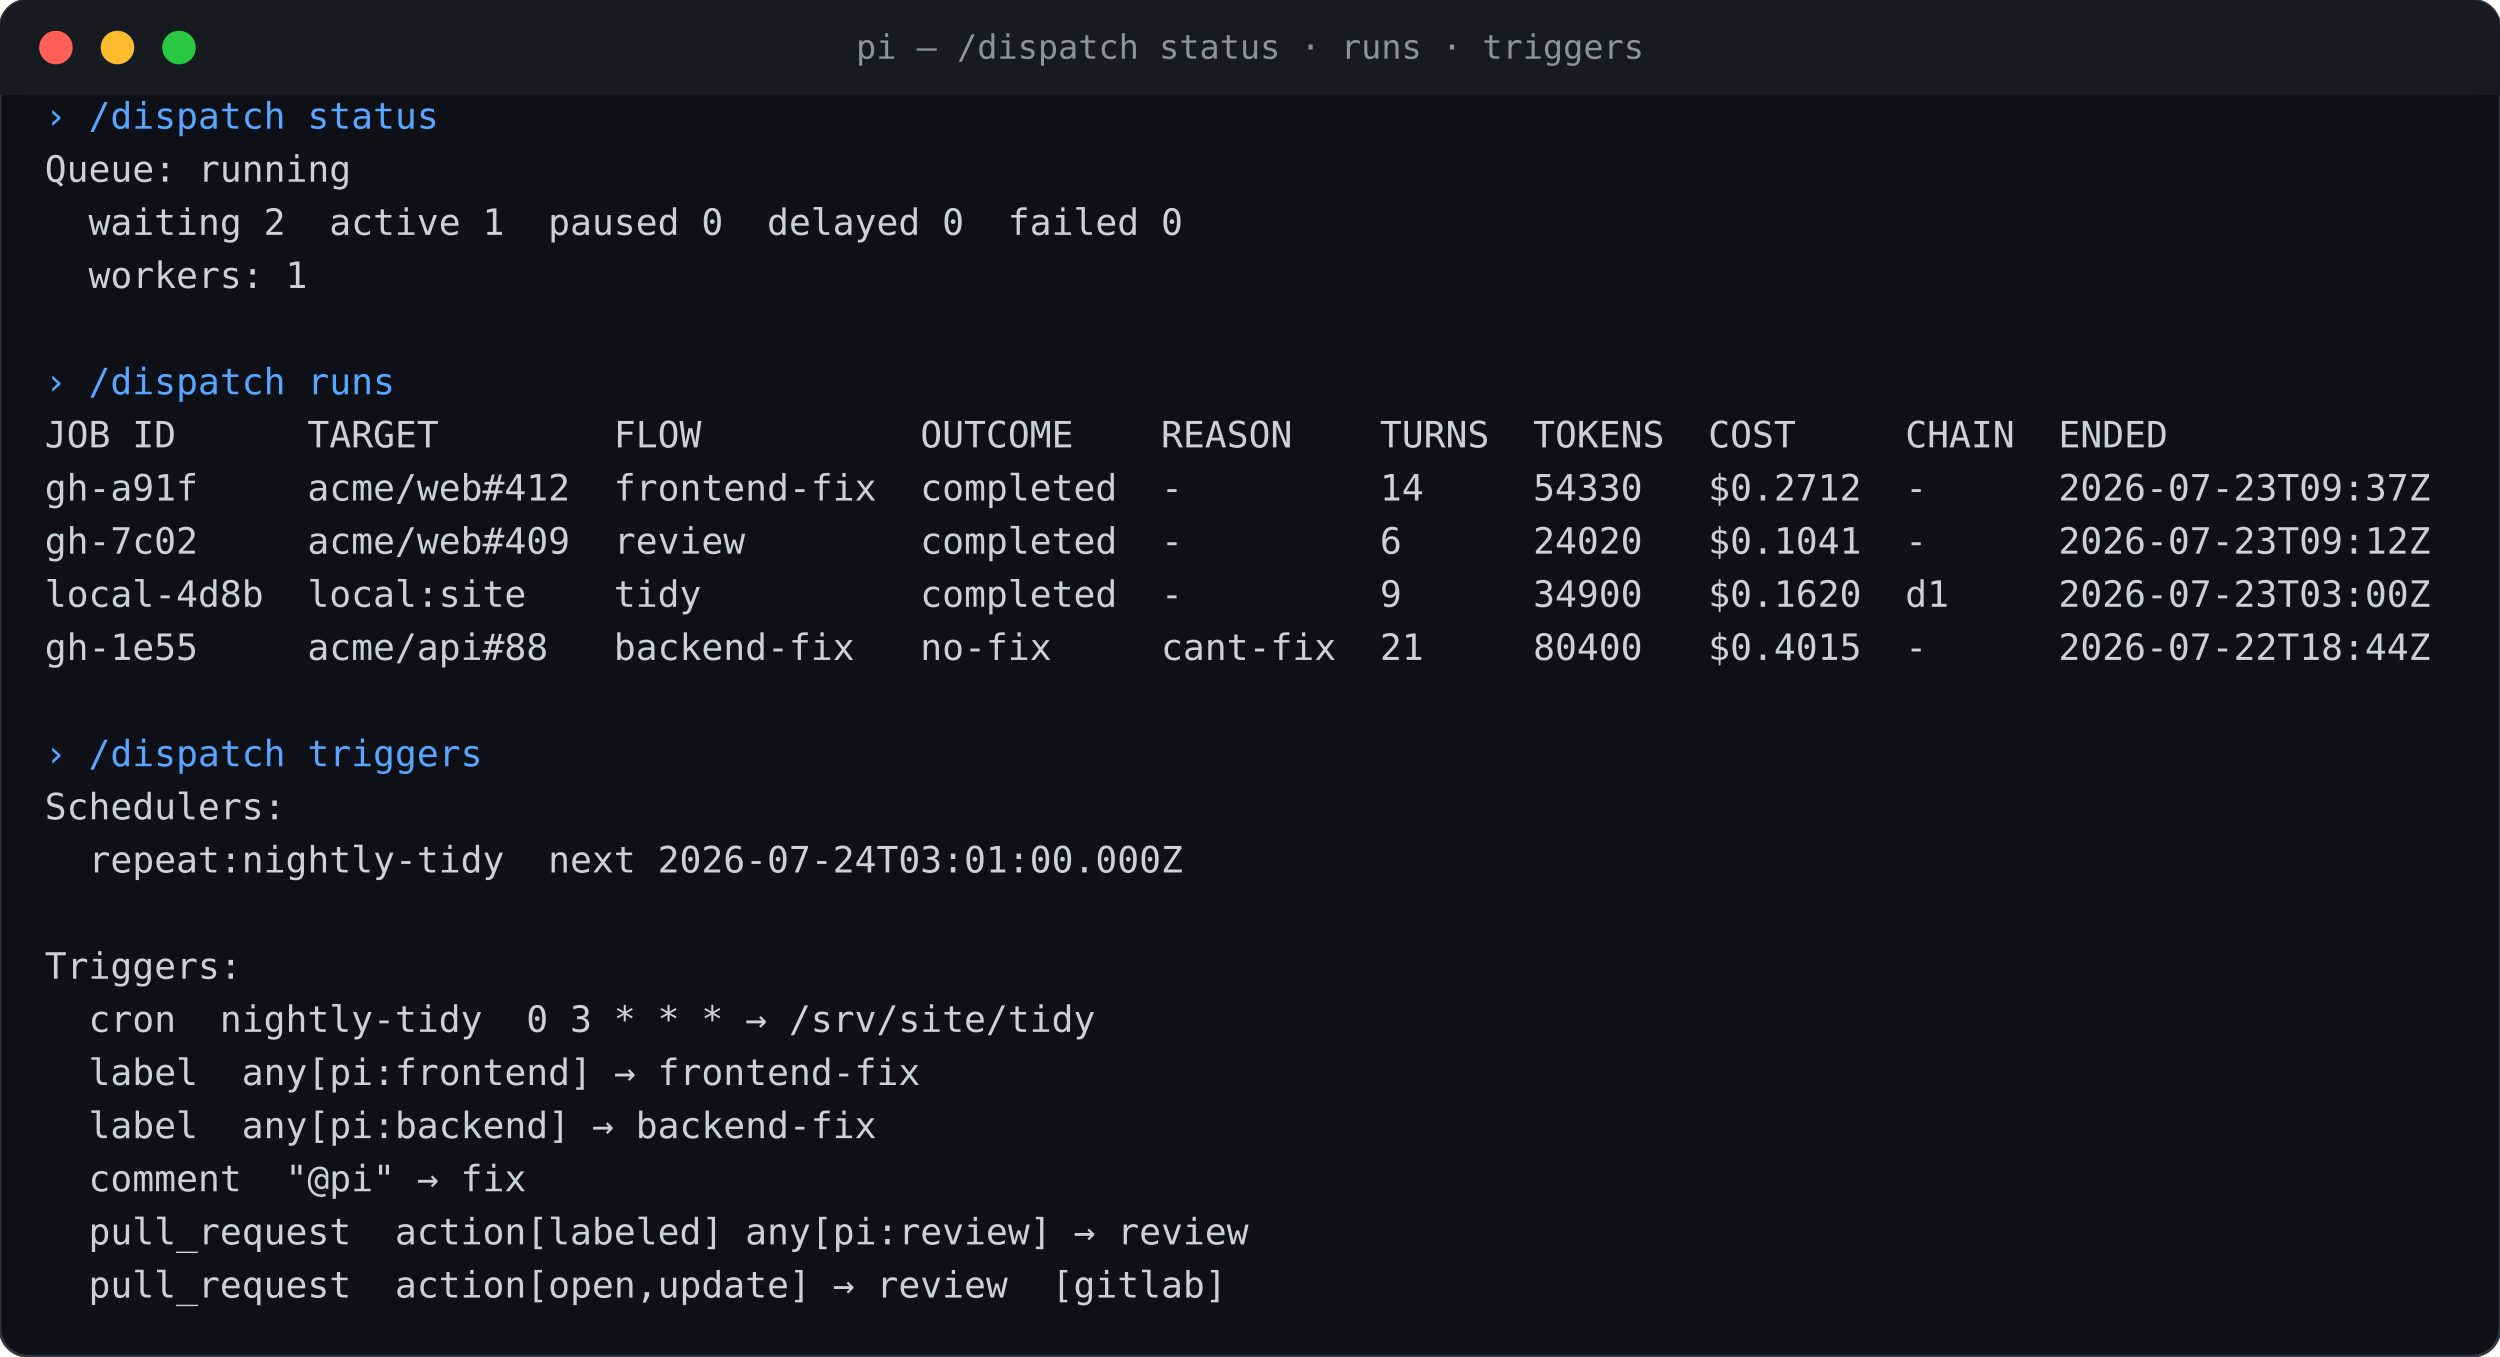
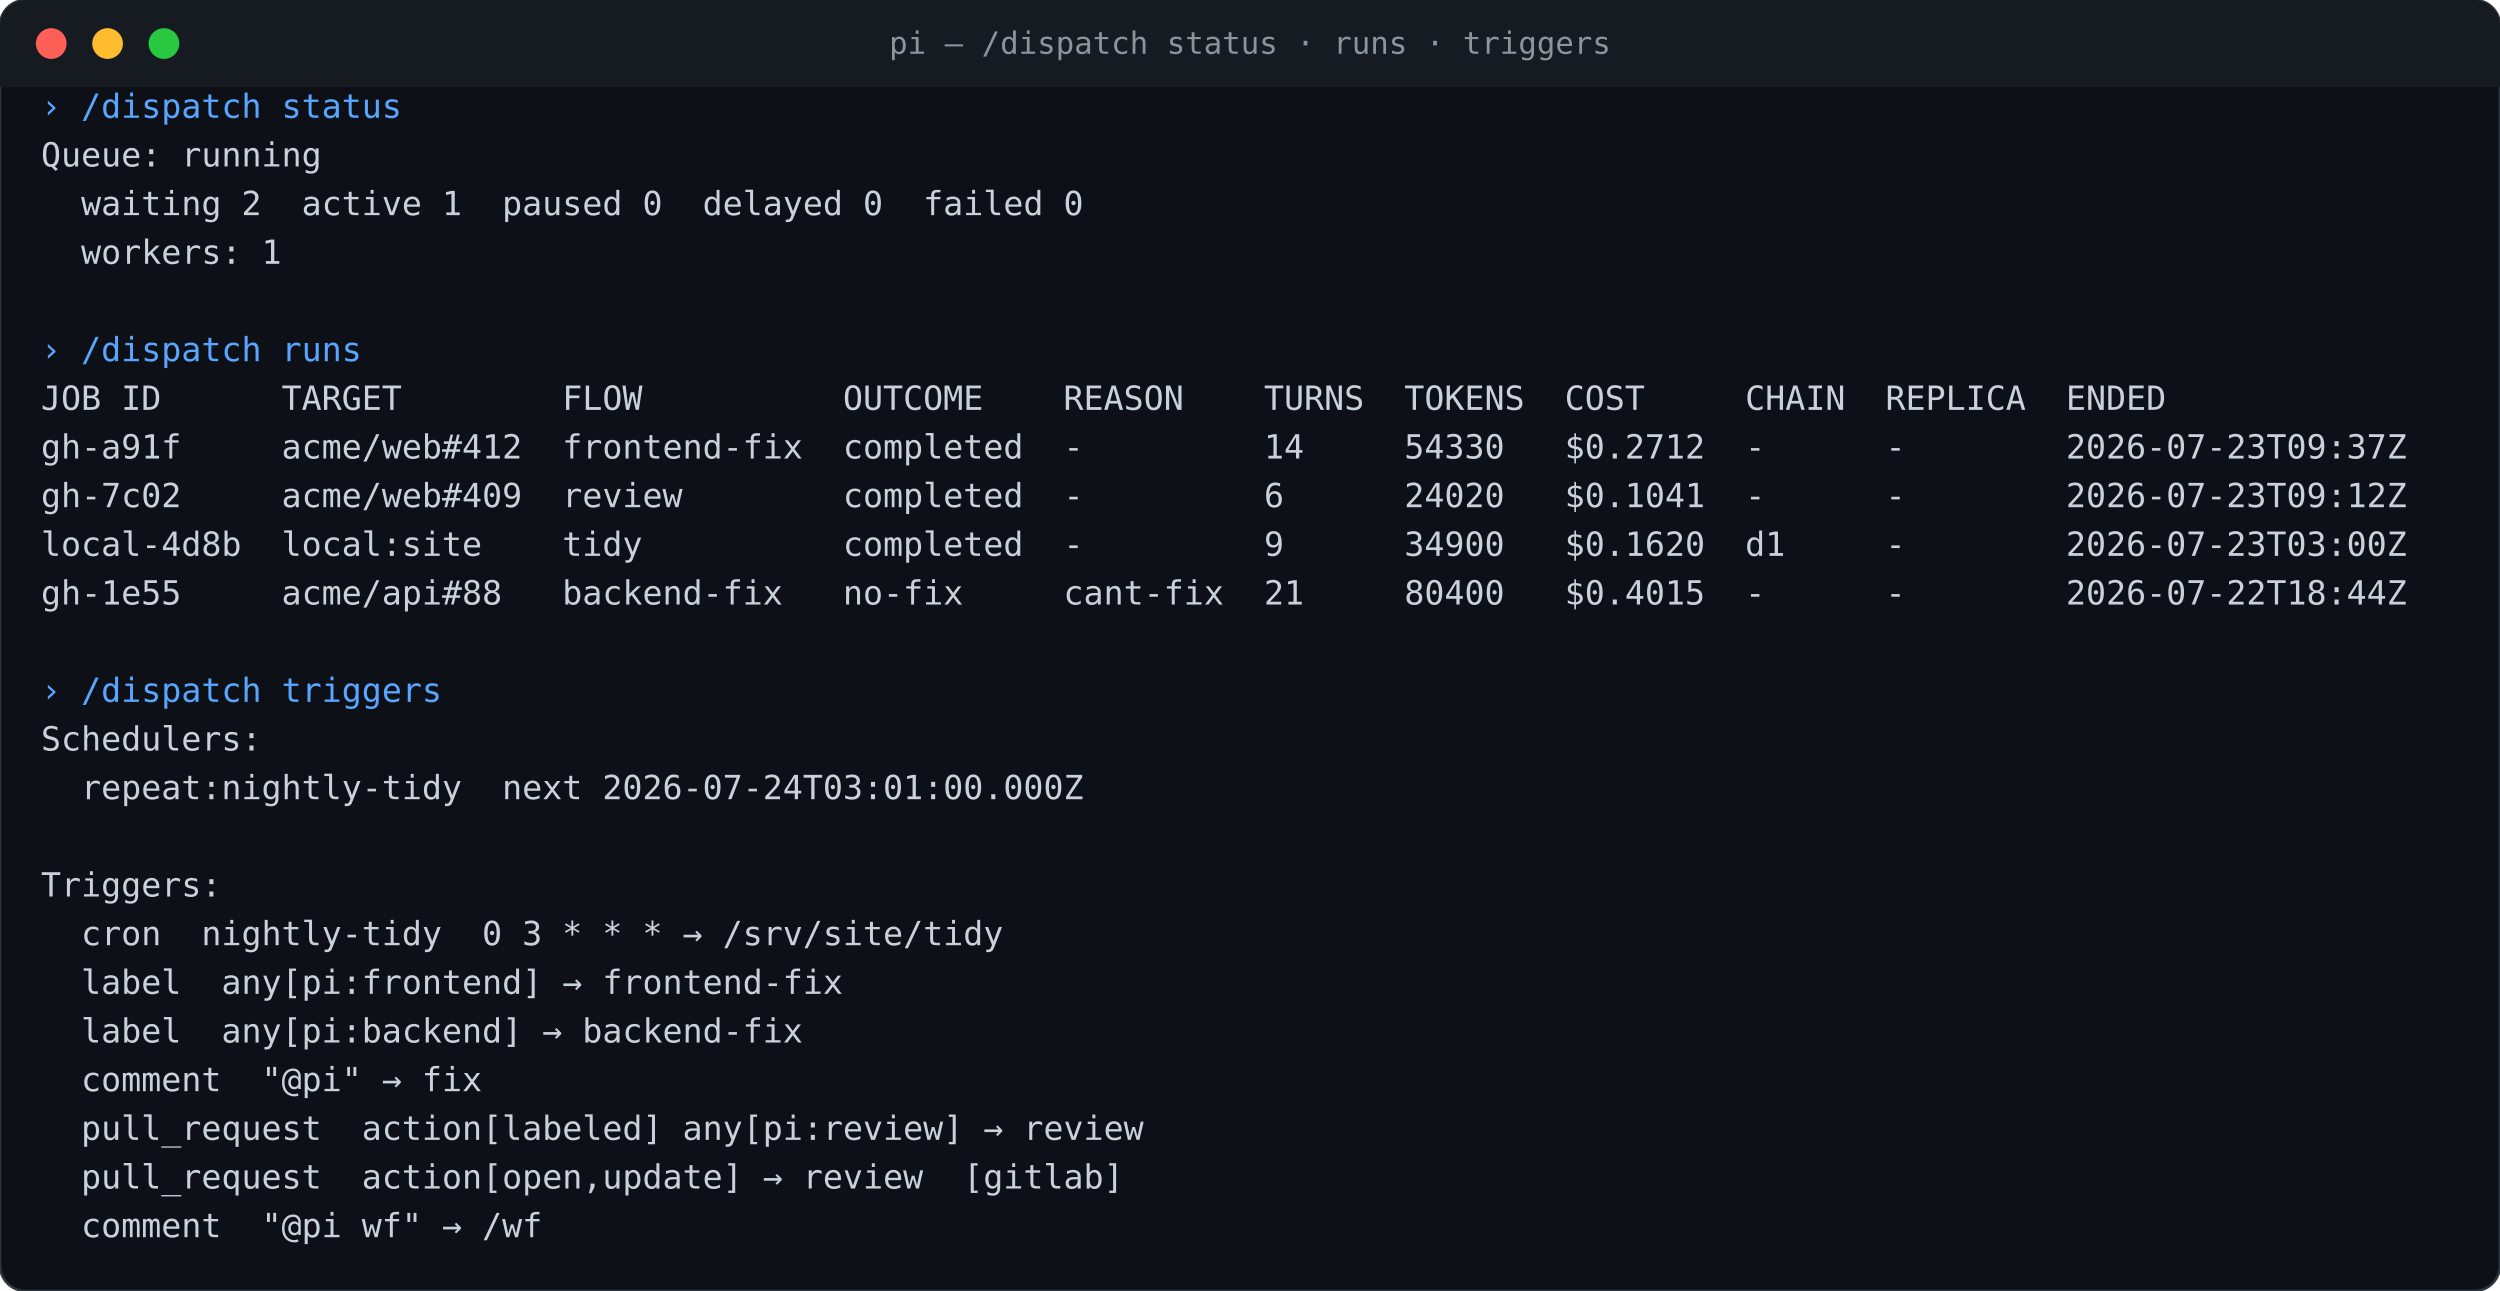
- <svg xmlns="http://www.w3.org/2000/svg" viewBox="0 0 894 485" width="894" height="485" role="img" aria-label="pi — /dispatch status · runs · triggers">
-   <rect width="894" height="485" rx="10" fill="#0d1117" stroke="#30363d" />
-   <rect width="894" height="34" rx="10" fill="#161b22" />
-   <rect y="24" width="894" height="10" fill="#161b22" />
+ <svg xmlns="http://www.w3.org/2000/svg" viewBox="0 0 976 504" width="976" height="504" role="img" aria-label="pi — /dispatch status · runs · triggers">
+   <rect width="976" height="504" rx="10" fill="#0d1117" stroke="#30363d" />
+   <rect width="976" height="34" rx="10" fill="#161b22" />
+   <rect y="24" width="976" height="10" fill="#161b22" />
  <circle cx="20" cy="17" r="6" fill="#ff5f57" />
  <circle cx="42" cy="17" r="6" fill="#febc2e" />
  <circle cx="64" cy="17" r="6" fill="#28c840" />
-   <text x="447" y="21" text-anchor="middle" fill="#8b949e" font-size="12" font-family="ui-monospace,SFMono-Regular,Menlo,Consolas,monospace">pi — /dispatch status · runs · triggers</text>
+   <text x="488" y="21" text-anchor="middle" fill="#8b949e" font-size="12" font-family="ui-monospace,SFMono-Regular,Menlo,Consolas,monospace">pi — /dispatch status · runs · triggers</text>
  <text x="16" y="46" xml:space="preserve" fill="#58a6ff" font-size="13" font-family="ui-monospace,SFMono-Regular,Menlo,Consolas,monospace">› /dispatch status</text>
  <text x="16" y="65" xml:space="preserve" fill="#c9d1d9" font-size="13" font-family="ui-monospace,SFMono-Regular,Menlo,Consolas,monospace">Queue: running</text>
  <text x="16" y="84" xml:space="preserve" fill="#c9d1d9" font-size="13" font-family="ui-monospace,SFMono-Regular,Menlo,Consolas,monospace">  waiting 2  active 1  paused 0  delayed 0  failed 0</text>
  <text x="16" y="103" xml:space="preserve" fill="#c9d1d9" font-size="13" font-family="ui-monospace,SFMono-Regular,Menlo,Consolas,monospace">  workers: 1</text>
  <text x="16" y="122" xml:space="preserve" fill="#c9d1d9" font-size="13" font-family="ui-monospace,SFMono-Regular,Menlo,Consolas,monospace" />
  <text x="16" y="141" xml:space="preserve" fill="#58a6ff" font-size="13" font-family="ui-monospace,SFMono-Regular,Menlo,Consolas,monospace">› /dispatch runs</text>
-   <text x="16" y="160" xml:space="preserve" fill="#c9d1d9" font-size="13" font-family="ui-monospace,SFMono-Regular,Menlo,Consolas,monospace">JOB ID      TARGET        FLOW          OUTCOME    REASON    TURNS  TOKENS  COST     CHAIN  ENDED</text>
-   <text x="16" y="179" xml:space="preserve" fill="#c9d1d9" font-size="13" font-family="ui-monospace,SFMono-Regular,Menlo,Consolas,monospace">gh-a91f     acme/web#412  frontend-fix  completed  -         14     54330   $0.2712  -      2026-07-23T09:37Z</text>
-   <text x="16" y="198" xml:space="preserve" fill="#c9d1d9" font-size="13" font-family="ui-monospace,SFMono-Regular,Menlo,Consolas,monospace">gh-7c02     acme/web#409  review        completed  -         6      24020   $0.1041  -      2026-07-23T09:12Z</text>
-   <text x="16" y="217" xml:space="preserve" fill="#c9d1d9" font-size="13" font-family="ui-monospace,SFMono-Regular,Menlo,Consolas,monospace">local-4d8b  local:site    tidy          completed  -         9      34900   $0.1620  d1     2026-07-23T03:00Z</text>
-   <text x="16" y="236" xml:space="preserve" fill="#c9d1d9" font-size="13" font-family="ui-monospace,SFMono-Regular,Menlo,Consolas,monospace">gh-1e55     acme/api#88   backend-fix   no-fix     cant-fix  21     80400   $0.4015  -      2026-07-22T18:44Z</text>
+   <text x="16" y="160" xml:space="preserve" fill="#c9d1d9" font-size="13" font-family="ui-monospace,SFMono-Regular,Menlo,Consolas,monospace">JOB ID      TARGET        FLOW          OUTCOME    REASON    TURNS  TOKENS  COST     CHAIN  REPLICA  ENDED</text>
+   <text x="16" y="179" xml:space="preserve" fill="#c9d1d9" font-size="13" font-family="ui-monospace,SFMono-Regular,Menlo,Consolas,monospace">gh-a91f     acme/web#412  frontend-fix  completed  -         14     54330   $0.2712  -      -        2026-07-23T09:37Z</text>
+   <text x="16" y="198" xml:space="preserve" fill="#c9d1d9" font-size="13" font-family="ui-monospace,SFMono-Regular,Menlo,Consolas,monospace">gh-7c02     acme/web#409  review        completed  -         6      24020   $0.1041  -      -        2026-07-23T09:12Z</text>
+   <text x="16" y="217" xml:space="preserve" fill="#c9d1d9" font-size="13" font-family="ui-monospace,SFMono-Regular,Menlo,Consolas,monospace">local-4d8b  local:site    tidy          completed  -         9      34900   $0.1620  d1     -        2026-07-23T03:00Z</text>
+   <text x="16" y="236" xml:space="preserve" fill="#c9d1d9" font-size="13" font-family="ui-monospace,SFMono-Regular,Menlo,Consolas,monospace">gh-1e55     acme/api#88   backend-fix   no-fix     cant-fix  21     80400   $0.4015  -      -        2026-07-22T18:44Z</text>
  <text x="16" y="255" xml:space="preserve" fill="#c9d1d9" font-size="13" font-family="ui-monospace,SFMono-Regular,Menlo,Consolas,monospace" />
  <text x="16" y="274" xml:space="preserve" fill="#58a6ff" font-size="13" font-family="ui-monospace,SFMono-Regular,Menlo,Consolas,monospace">› /dispatch triggers</text>
  <text x="16" y="293" xml:space="preserve" fill="#c9d1d9" font-size="13" font-family="ui-monospace,SFMono-Regular,Menlo,Consolas,monospace">Schedulers:</text>
  <text x="16" y="312" xml:space="preserve" fill="#c9d1d9" font-size="13" font-family="ui-monospace,SFMono-Regular,Menlo,Consolas,monospace">  repeat:nightly-tidy  next 2026-07-24T03:01:00.000Z</text>
  <text x="16" y="331" xml:space="preserve" fill="#c9d1d9" font-size="13" font-family="ui-monospace,SFMono-Regular,Menlo,Consolas,monospace" />
  <text x="16" y="350" xml:space="preserve" fill="#c9d1d9" font-size="13" font-family="ui-monospace,SFMono-Regular,Menlo,Consolas,monospace">Triggers:</text>
  <text x="16" y="369" xml:space="preserve" fill="#c9d1d9" font-size="13" font-family="ui-monospace,SFMono-Regular,Menlo,Consolas,monospace">  cron  nightly-tidy  0 3 * * * → /srv/site/tidy</text>
  <text x="16" y="388" xml:space="preserve" fill="#c9d1d9" font-size="13" font-family="ui-monospace,SFMono-Regular,Menlo,Consolas,monospace">  label  any[pi:frontend] → frontend-fix</text>
  <text x="16" y="407" xml:space="preserve" fill="#c9d1d9" font-size="13" font-family="ui-monospace,SFMono-Regular,Menlo,Consolas,monospace">  label  any[pi:backend] → backend-fix</text>
  <text x="16" y="426" xml:space="preserve" fill="#c9d1d9" font-size="13" font-family="ui-monospace,SFMono-Regular,Menlo,Consolas,monospace">  comment  "@pi" → fix</text>
  <text x="16" y="445" xml:space="preserve" fill="#c9d1d9" font-size="13" font-family="ui-monospace,SFMono-Regular,Menlo,Consolas,monospace">  pull_request  action[labeled] any[pi:review] → review</text>
  <text x="16" y="464" xml:space="preserve" fill="#c9d1d9" font-size="13" font-family="ui-monospace,SFMono-Regular,Menlo,Consolas,monospace">  pull_request  action[open,update] → review  [gitlab]</text>
+   <text x="16" y="483" xml:space="preserve" fill="#c9d1d9" font-size="13" font-family="ui-monospace,SFMono-Regular,Menlo,Consolas,monospace">  comment  "@pi wf" → /wf</text>
</svg>
